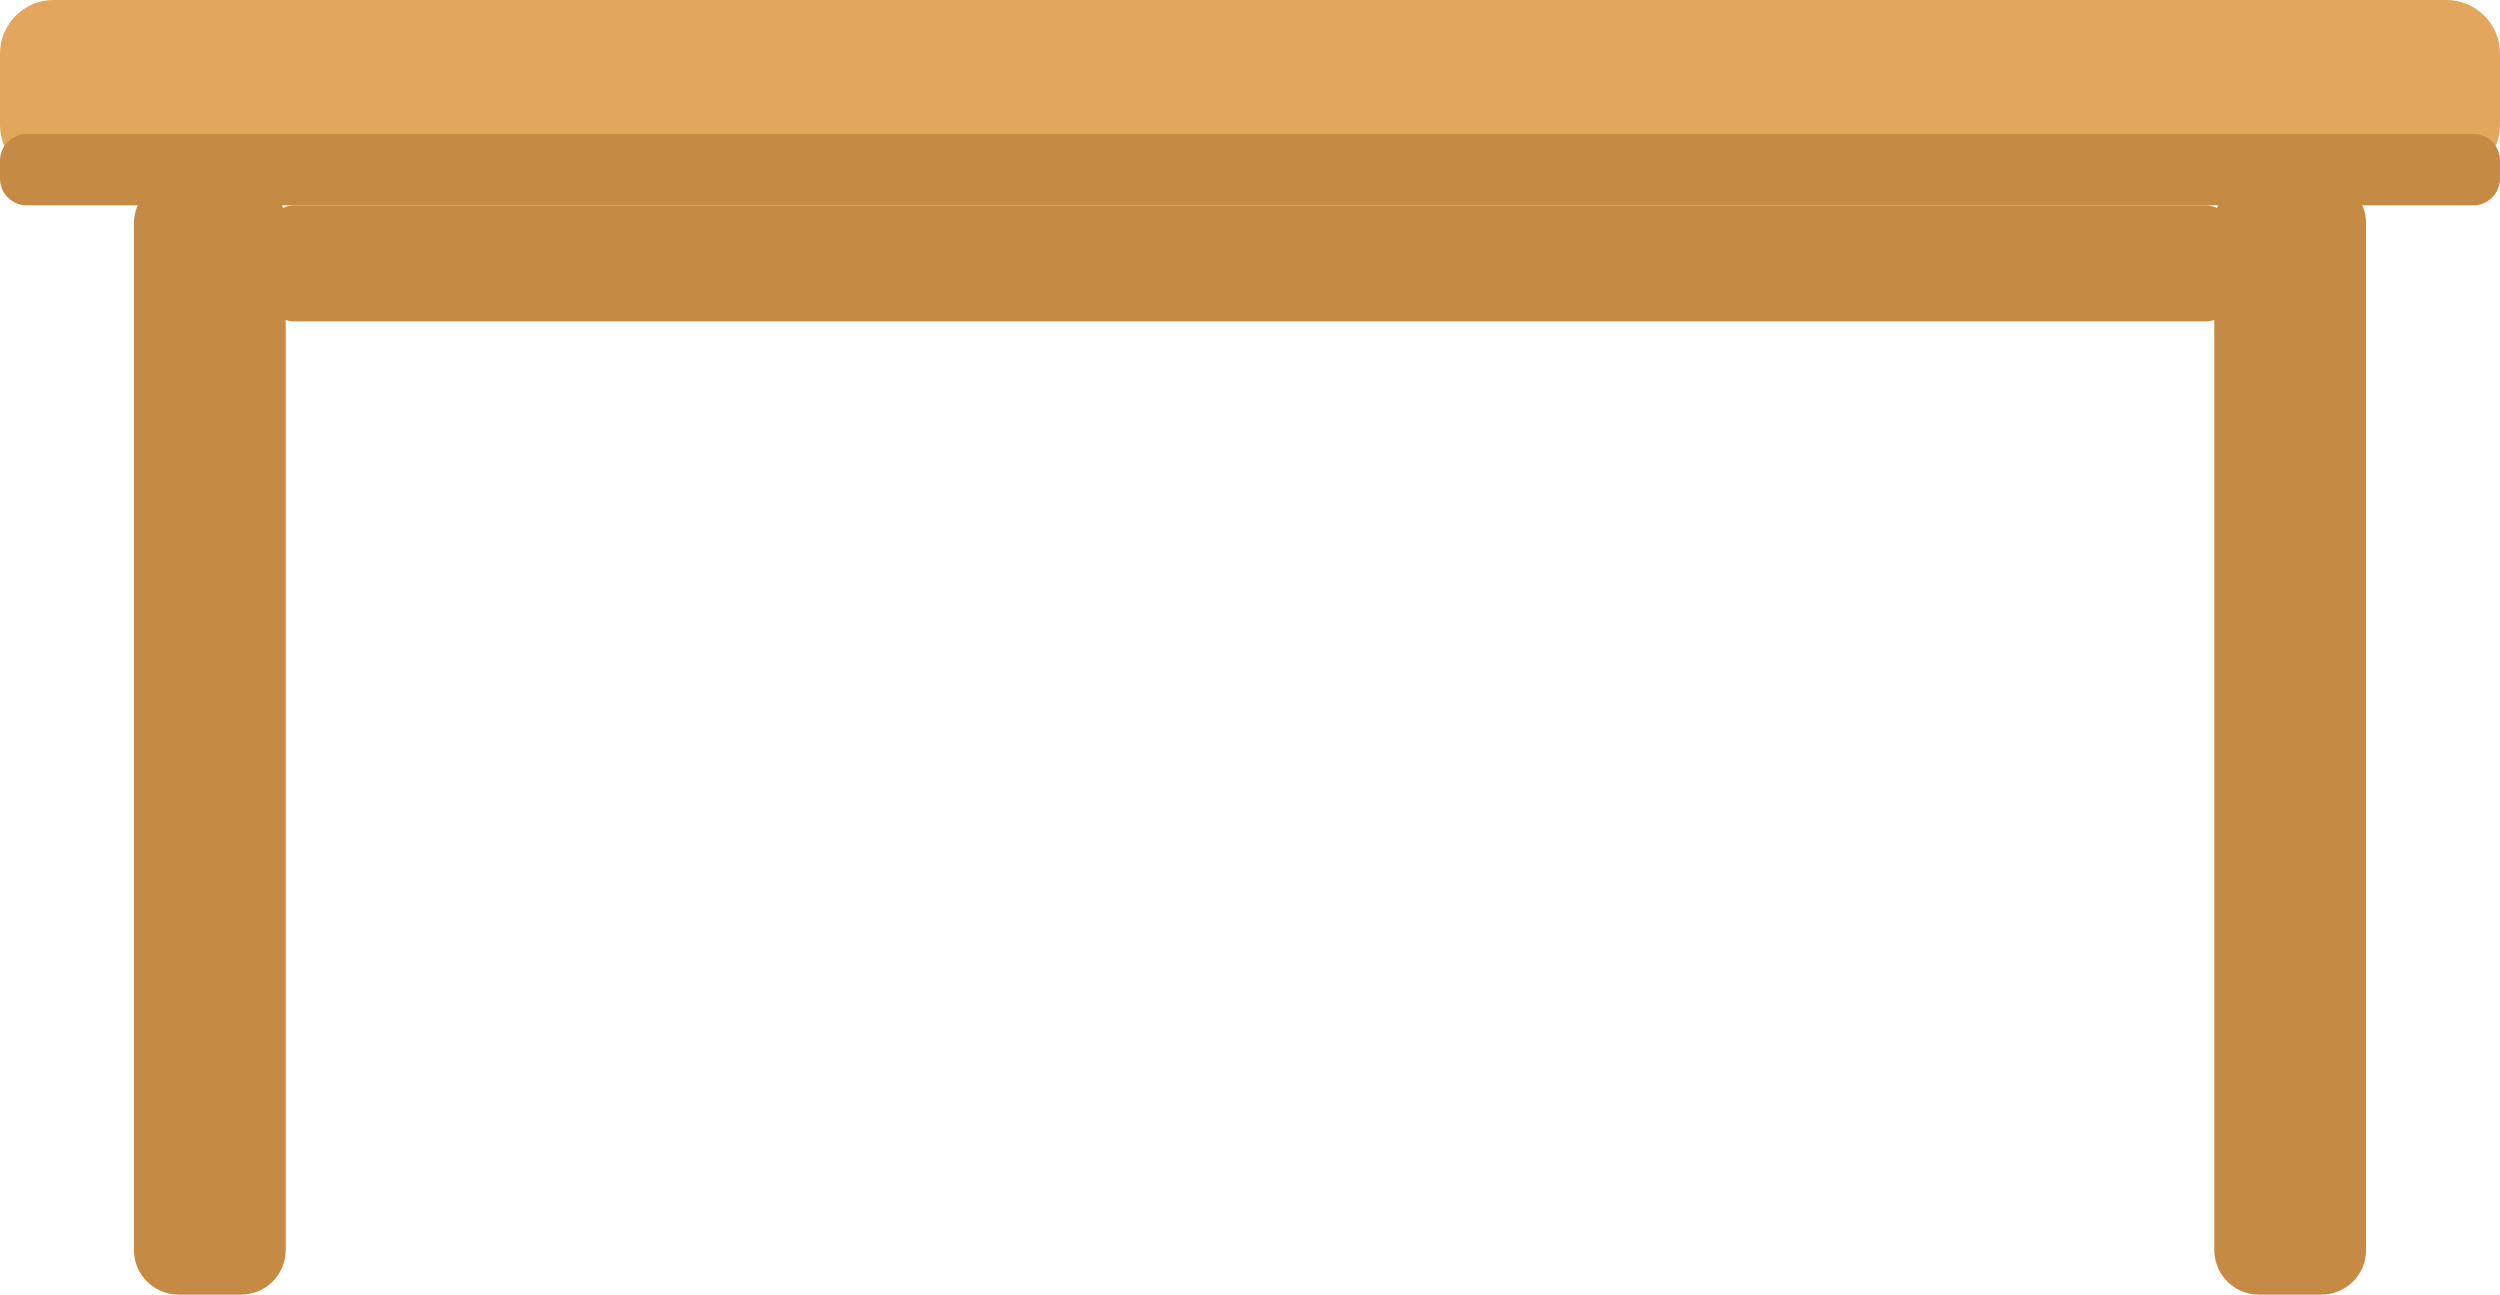
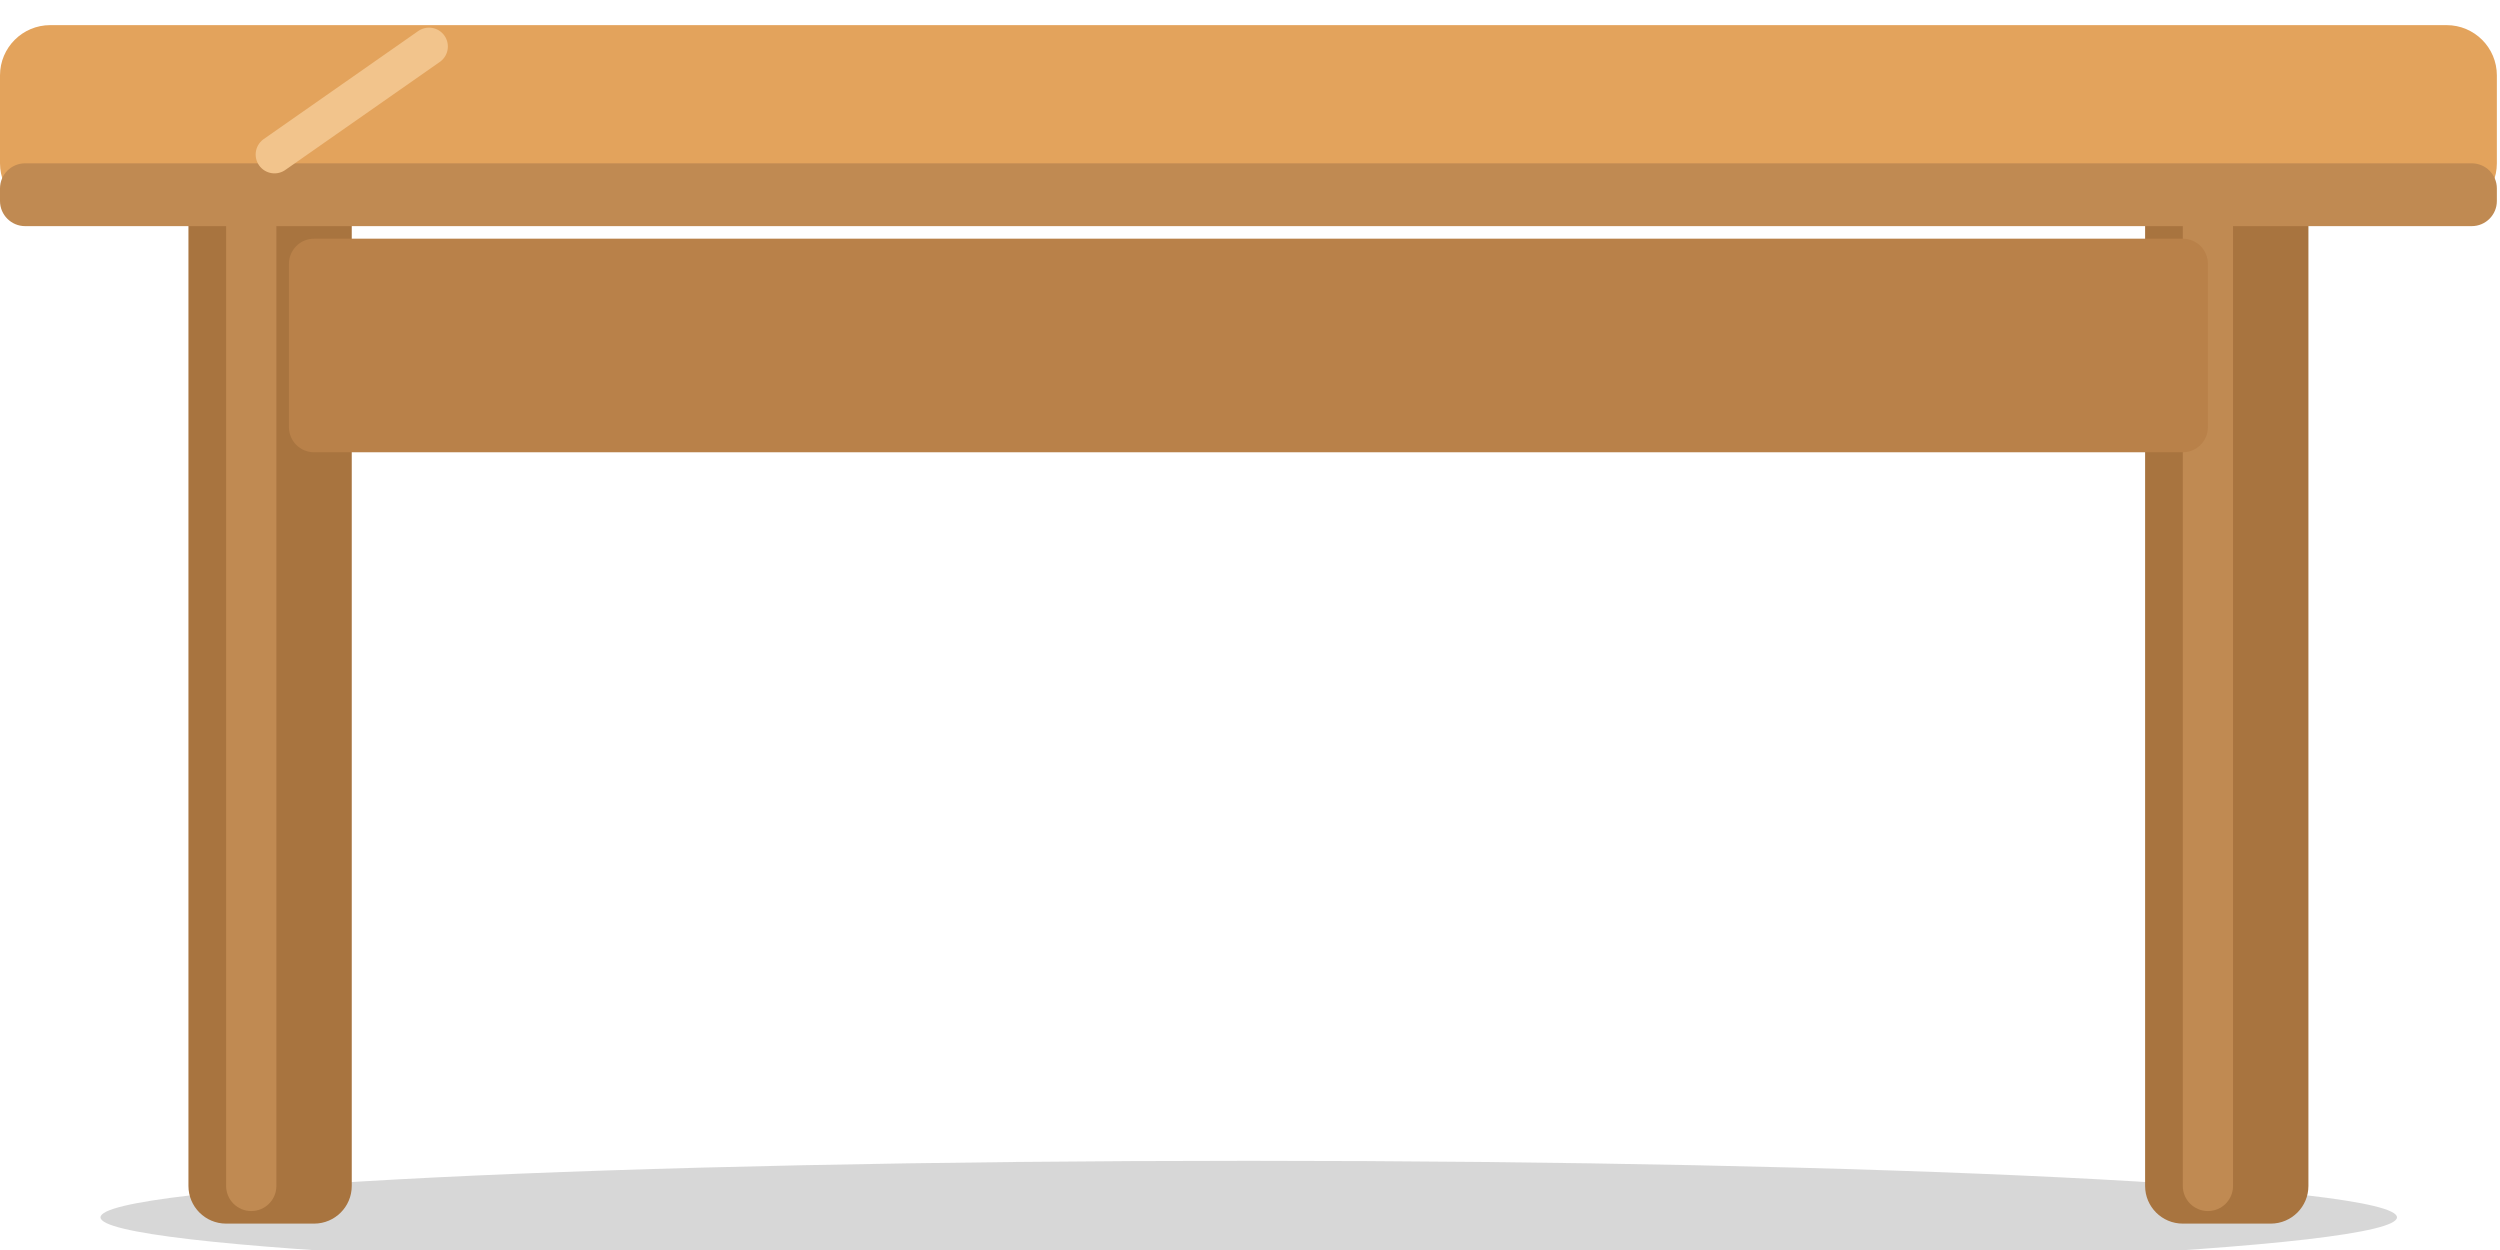
- <svg xmlns="http://www.w3.org/2000/svg" width="560" height="290" viewBox="0 0 560 290">
-   <rect x="0" y="0" width="560" height="40" rx="12" fill="#e2a65c" />
-   <rect x="0" y="30" width="560" height="16" rx="6" fill="#c58a43" />
-   <rect x="30" y="40" width="34" height="250" rx="10" fill="#c58a43" />
-   <rect x="496" y="40" width="34" height="250" rx="10" fill="#c58a43" />
-   <rect x="60" y="46" width="440" height="26" rx="6" fill="#c58a43" />
+ <svg xmlns="http://www.w3.org/2000/svg" width="398" height="199" viewBox="0 0 398 199">
+   <ellipse cx="198.8" cy="193.8" rx="182.8" ry="9" fill="#000000" fill-opacity="0.16" />
+   <rect x="30" y="30" width="26" height="164.8" rx="6" fill="#a8743f" />
+   <rect x="341.5" y="30" width="26" height="164.8" rx="6" fill="#a8743f" />
+   <rect x="36" y="30" width="8" height="162.8" rx="4" fill="#c08a52" />
+   <rect x="347.5" y="30" width="8" height="162.8" rx="4" fill="#c08a52" />
+   <rect x="46" y="38" width="305.5" height="34" rx="4" fill="#b98149" />
+   <rect x="0" y="4" width="397.5" height="30" rx="8" fill="#e3a35c" />
+   <rect x="0" y="26" width="397.5" height="10" rx="4" fill="#c08a52" />
+   <path d="M43.7 24.6 L68.3 7.4" fill="none" stroke="#f2c48c" stroke-width="6" stroke-linecap="round" stroke-linejoin="round" />
</svg>
